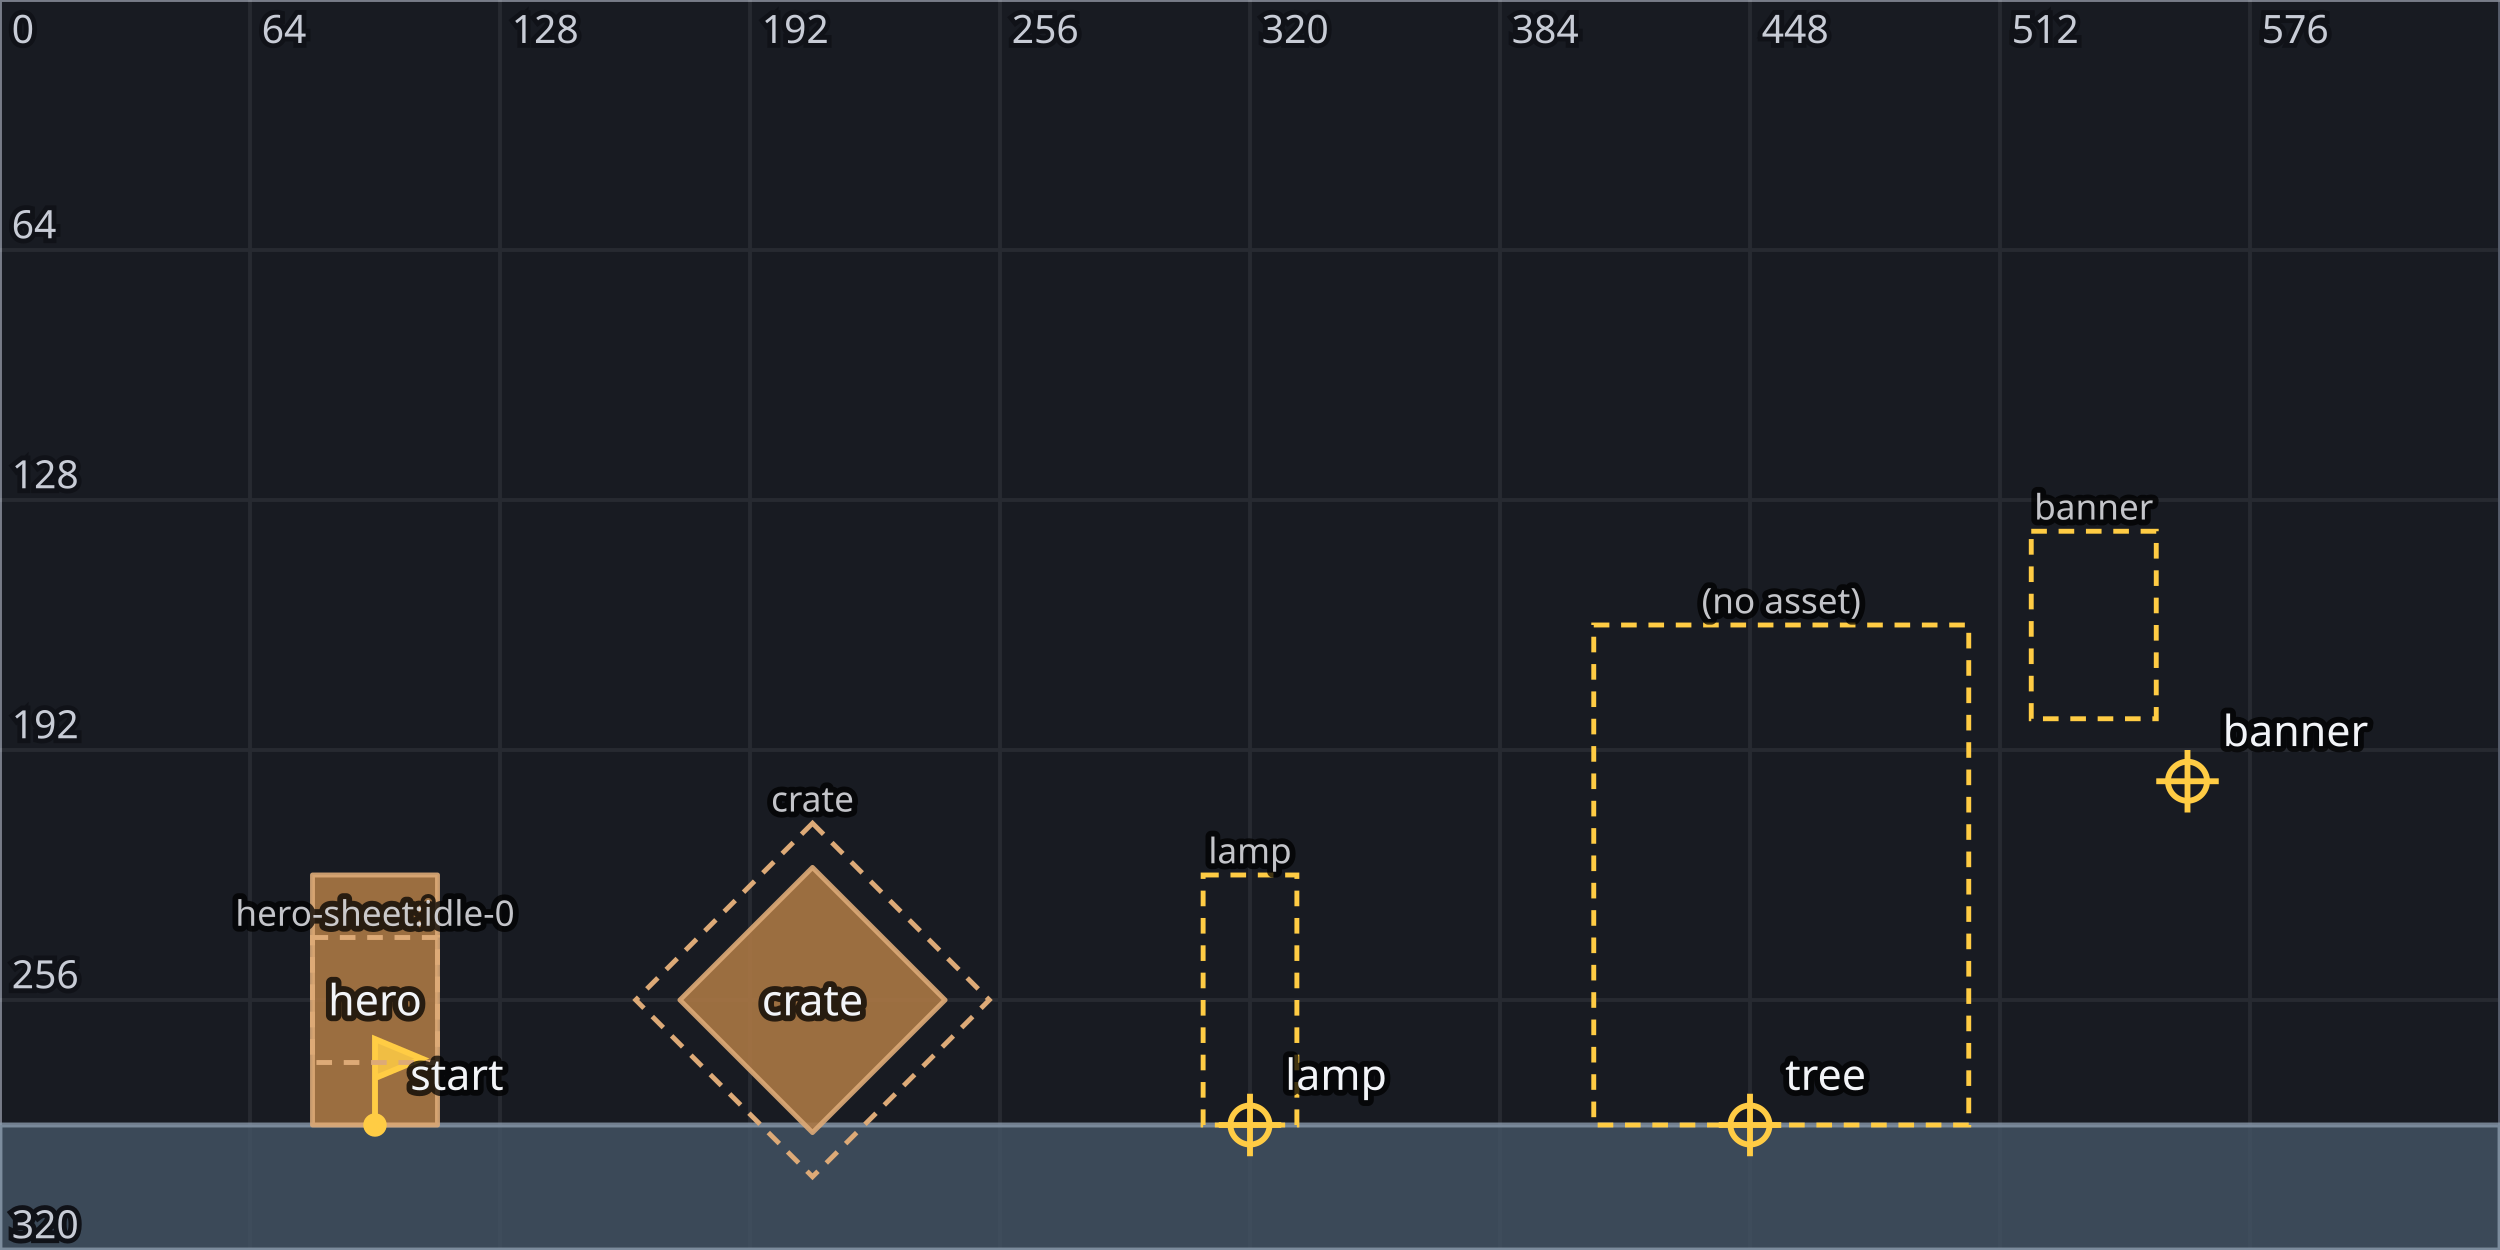
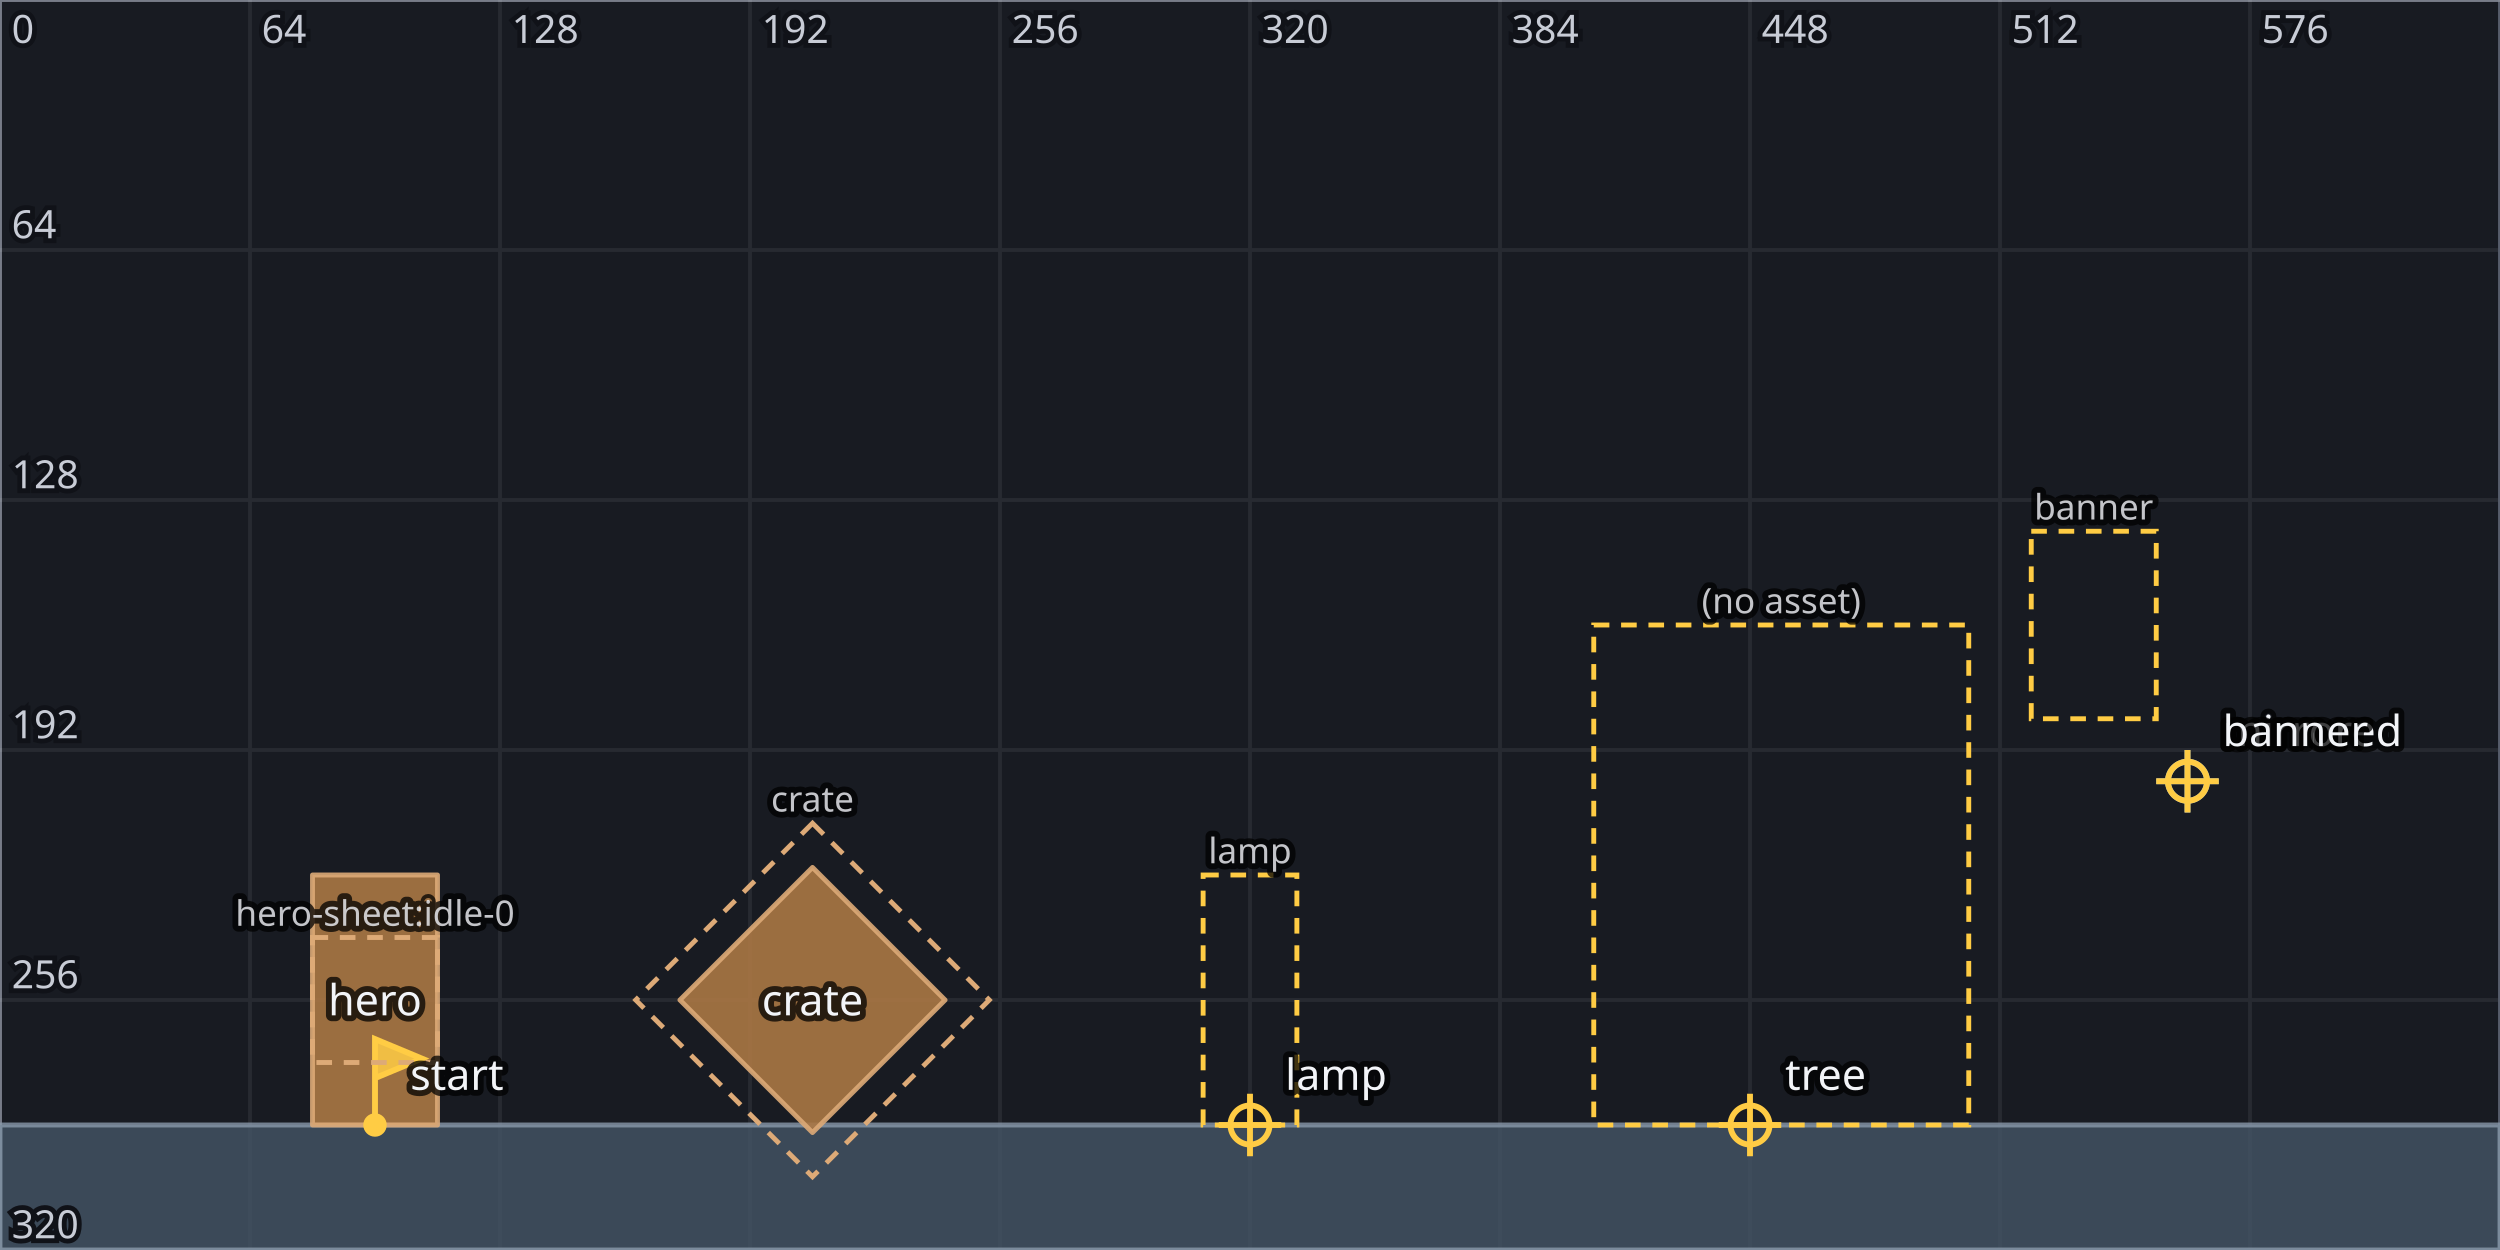
<svg xmlns="http://www.w3.org/2000/svg" width="640" height="320" viewBox="0 0 640 320" preserveAspectRatio="none" font-family="Rubik, sans-serif" data-scene="sprites" data-scale="1.0000">
  <rect x="0" y="0" width="640" height="320" fill="#101218" />
  <rect id="bounds" x="0" y="0" width="640" height="320" fill="#181b22" stroke="#4a5060" stroke-width="1" />
  <g id="grid" fill="none" stroke-width="1">
    <path d="M64 0V320M128 0V320M192 0V320M256 0V320M320 0V320M384 0V320M448 0V320M512 0V320M576 0V320M640 0V320M0 64H640M0 128H640M0 192H640M0 256H640M0 320H640" stroke="#ffffff" stroke-opacity="0.07" />
    <path d="M0 0V320M0 0H640" stroke="#ffffff" stroke-opacity="0.25" />
  </g>
  <g id="entities">
    <path data-ref="~solid:0" data-type="solid" d="M0 288L640 288L640 320L0 320Z" fill="#445566" fill-opacity="0.8" stroke="#8899aa" stroke-opacity="0.8" stroke-width="1.25" stroke-linejoin="round" />
    <path data-ref="hero" data-type="prop" d="M80 224L112 224L112 288L80 288Z" fill="#aa7744" fill-opacity="0.9" stroke="#ddaa77" stroke-opacity="0.9" stroke-width="1.25" stroke-linejoin="round" />
    <path data-ref="crate" data-type="prop" d="M208 222.06L241.94 256L208 289.94L174.06 256Z" fill="#aa7744" fill-opacity="0.9" stroke="#ddaa77" stroke-opacity="0.9" stroke-width="1.25" stroke-linejoin="round" />
+     <g data-ref="mirrored" data-type="node" class="marker" fill="none" stroke="#99bbdd" stroke-width="1.5">
+       <circle cx="560" cy="200" r="5" />
+       <path d="M552 200H568M560 192V208" />
+     </g>
    <g data-ref="lamp" data-type="marker" class="marker" fill="none" stroke="#ffcc44" stroke-width="1.5">
      <circle cx="320" cy="288" r="5" />
      <path d="M312 288H328M320 280V296" />
    </g>
    <g data-ref="tree" data-type="marker" class="marker" fill="none" stroke="#ffcc44" stroke-width="1.5">
      <circle cx="448" cy="288" r="5" />
      <path d="M440 288H456M448 280V296" />
    </g>
    <g data-ref="banner" data-type="marker" class="marker" fill="none" stroke="#ffcc44" stroke-width="1.5">
      <circle cx="560" cy="200" r="5" />
      <path d="M552 200H568M560 192V208" />
    </g>
    <g data-ref="start" data-type="marker" class="spawn">
      <path d="M96 288V266L108 271L96 276" fill="#ffcc44" fill-opacity="0.85" stroke="#ffcc44" stroke-width="1.5" />
      <circle cx="96" cy="288" r="3" fill="#ffcc44" />
    </g>
  </g>
  <g id="sprites" fill="none" stroke-width="1.25" stroke-dasharray="4 3">
    <path data-sprite="lamp" data-asset="lamp" d="M308 224L332 224L332 288L308 288Z" stroke="#ffcc44" />
    <path data-sprite="tree" d="M408 160L504 160L504 288L408 288Z" stroke="#ffcc44" />
    <path data-sprite="banner" data-asset="banner" d="M520 136L552 136L552 184L520 184Z" stroke="#ffcc44" />
    <path data-sprite="hero" data-asset="hero-sheet" data-frame="idle-0" d="M80 240L112 240L112 272L80 272Z" stroke="#ddaa77" />
    <path data-sprite="crate" data-asset="crate" d="M208 210.75L253.25 256L208 301.25L162.75 256Z" stroke="#ddaa77" />
  </g>
  <g id="paths" fill="none">
</g>
  <g id="labels" text-anchor="middle" fill="#f2f4f8" stroke="#000000" stroke-opacity="0.75" stroke-width="3" stroke-linejoin="round" paint-order="stroke">
+     <text x="569" y="191" font-size="11" text-anchor="start">mirrored</text>
    <text x="329" y="279" font-size="11" text-anchor="start">lamp</text>
    <text class="sprite-label" x="320" y="221" font-size="9" fill-opacity="0.8">lamp</text>
    <text x="457" y="279" font-size="11" text-anchor="start">tree</text>
    <text class="sprite-label" x="456" y="157" font-size="9" fill-opacity="0.8">(no asset)</text>
    <text x="569" y="191" font-size="11" text-anchor="start">banner</text>
    <text class="sprite-label" x="536" y="133" font-size="9" fill-opacity="0.8">banner</text>
    <text x="105" y="279" font-size="11" text-anchor="start">start</text>
    <text x="96" y="259.93" font-size="11">hero</text>
    <text class="sprite-label" x="96" y="237" font-size="9" fill-opacity="0.8">hero-sheet:idle-0</text>
    <text x="208" y="259.93" font-size="11">crate</text>
    <text class="sprite-label" x="208" y="207.75" font-size="9" fill-opacity="0.8">crate</text>
  </g>
  <g id="ticks" font-size="10" fill="#c8ccd6" stroke="#101218" stroke-width="2.5" paint-order="stroke">
    <text x="3" y="11">0</text>
    <text x="67" y="11">64</text>
    <text x="131" y="11">128</text>
    <text x="195" y="11">192</text>
    <text x="259" y="11">256</text>
    <text x="323" y="11">320</text>
    <text x="387" y="11">384</text>
    <text x="451" y="11">448</text>
    <text x="515" y="11">512</text>
    <text x="579" y="11">576</text>
    <text x="3" y="61">64</text>
    <text x="3" y="125">128</text>
    <text x="3" y="189">192</text>
    <text x="3" y="253">256</text>
    <text x="3" y="317">320</text>
  </g>
</svg>
